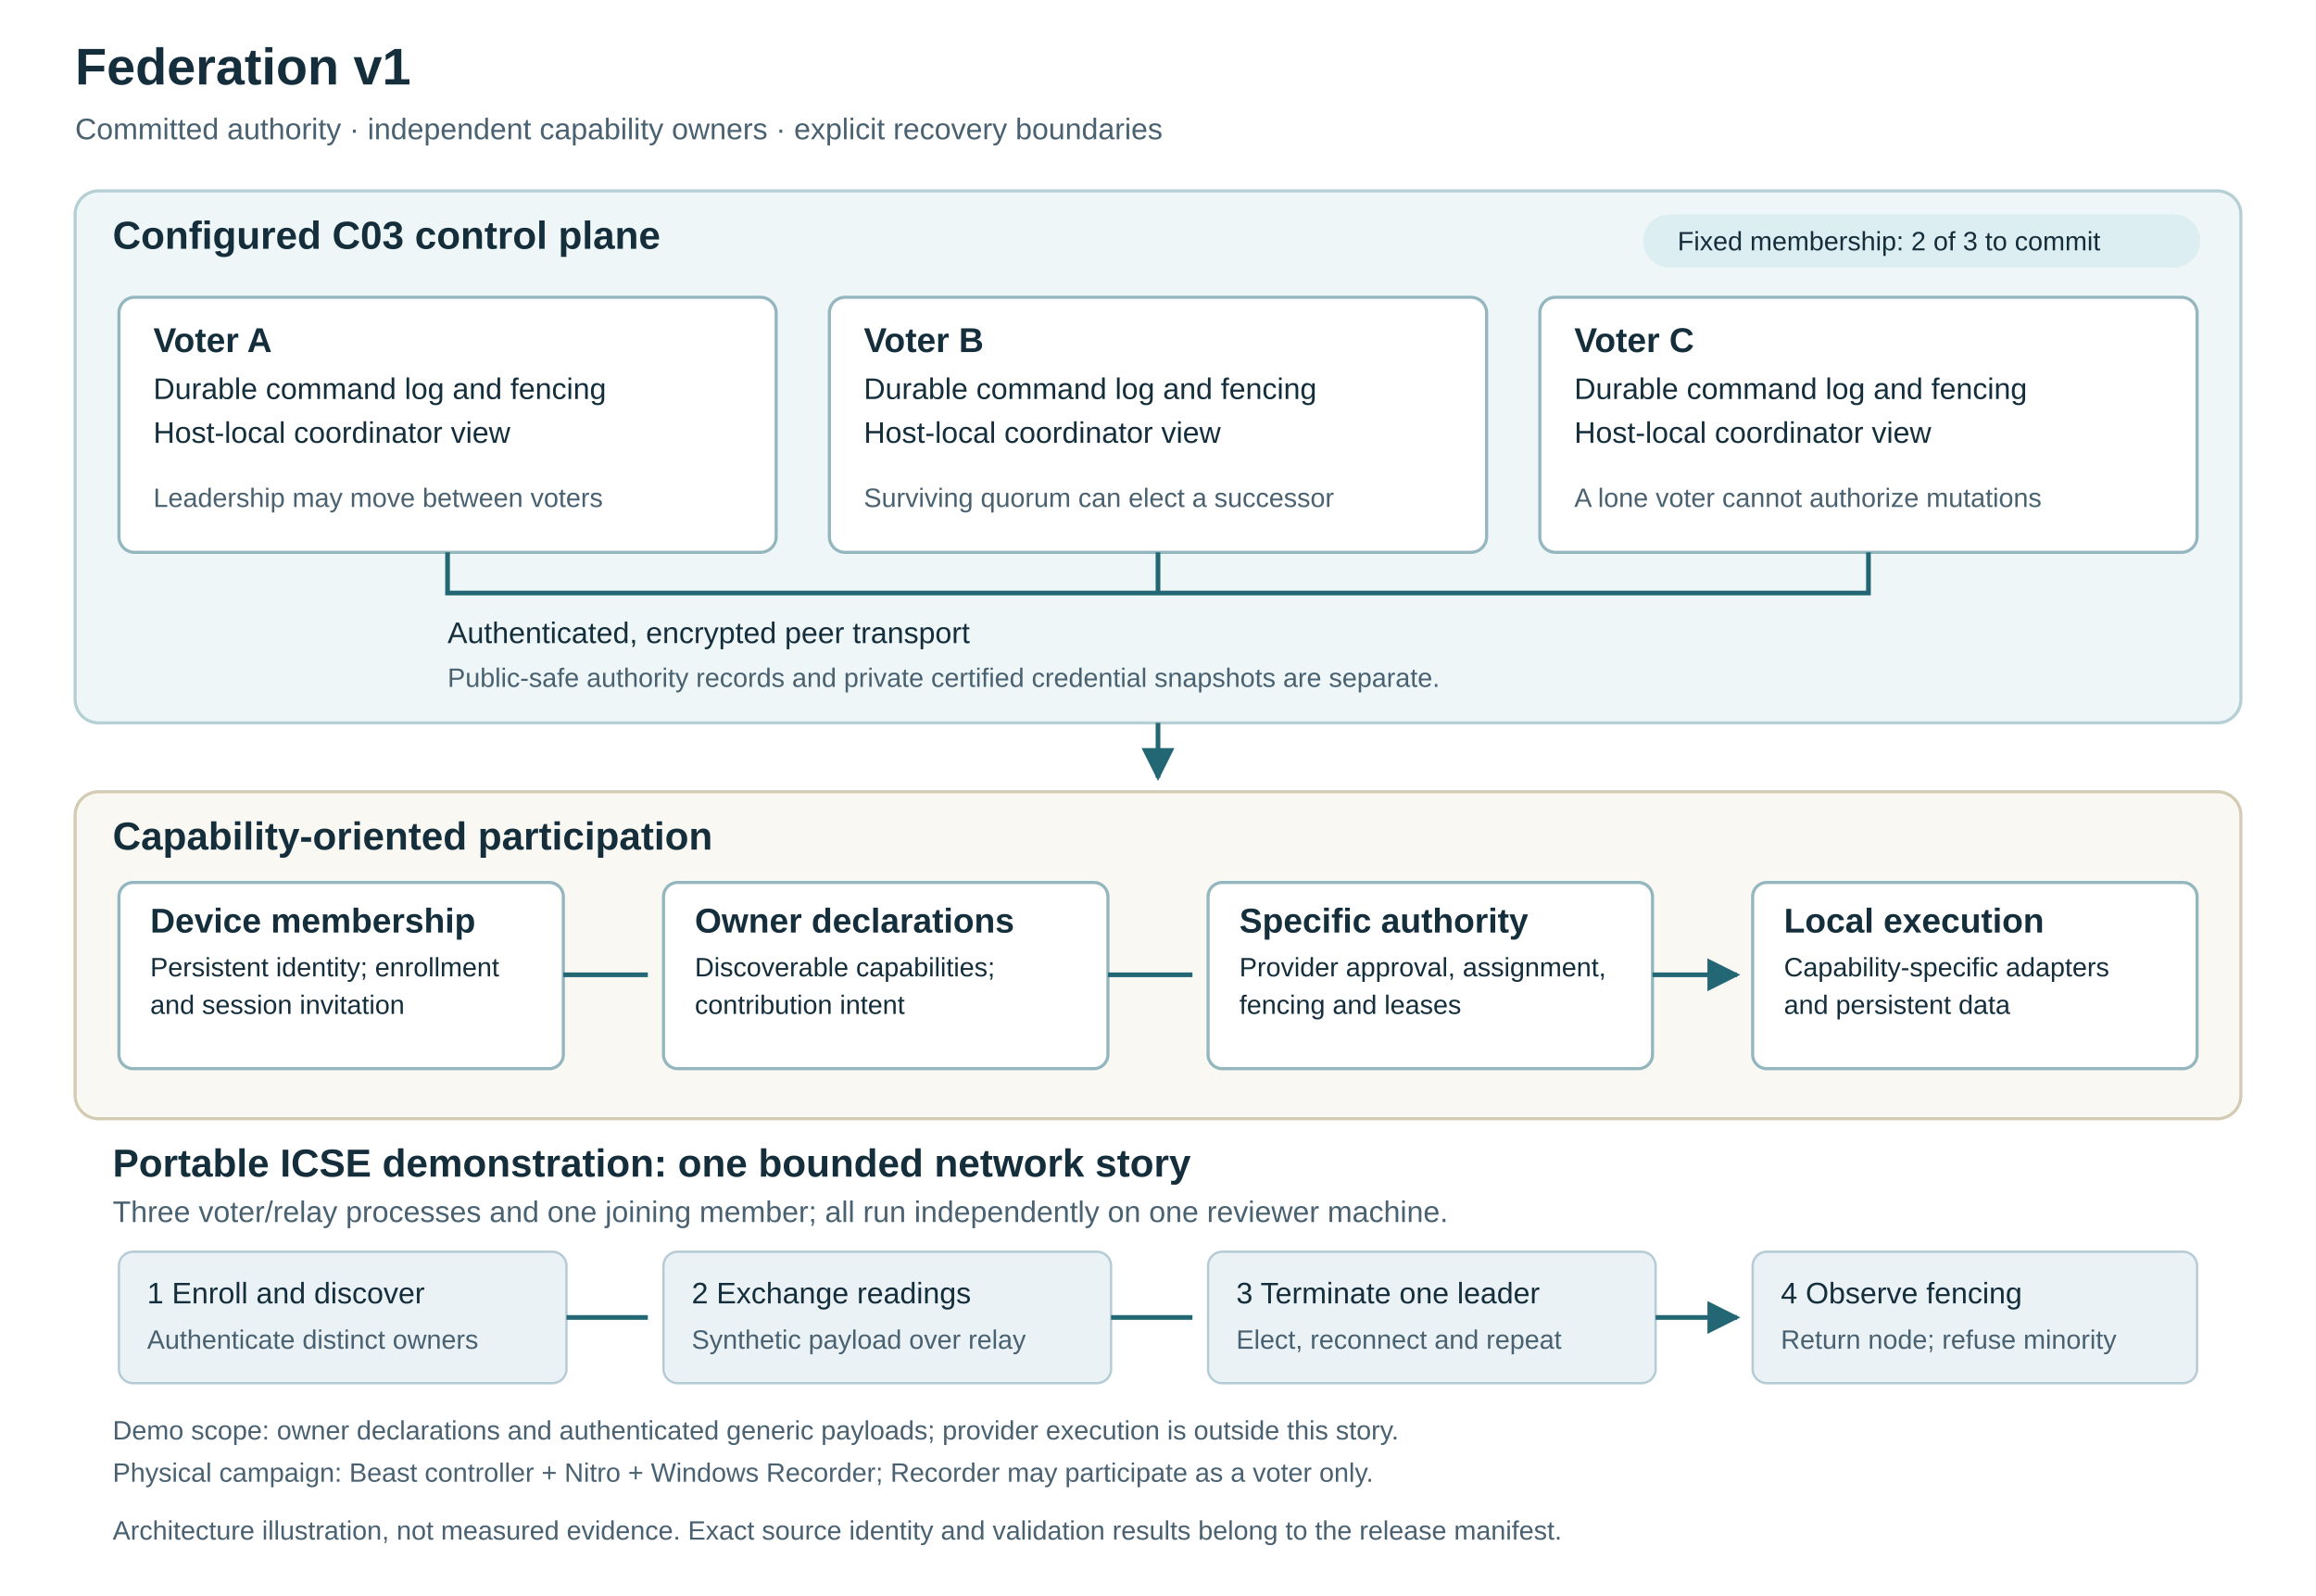
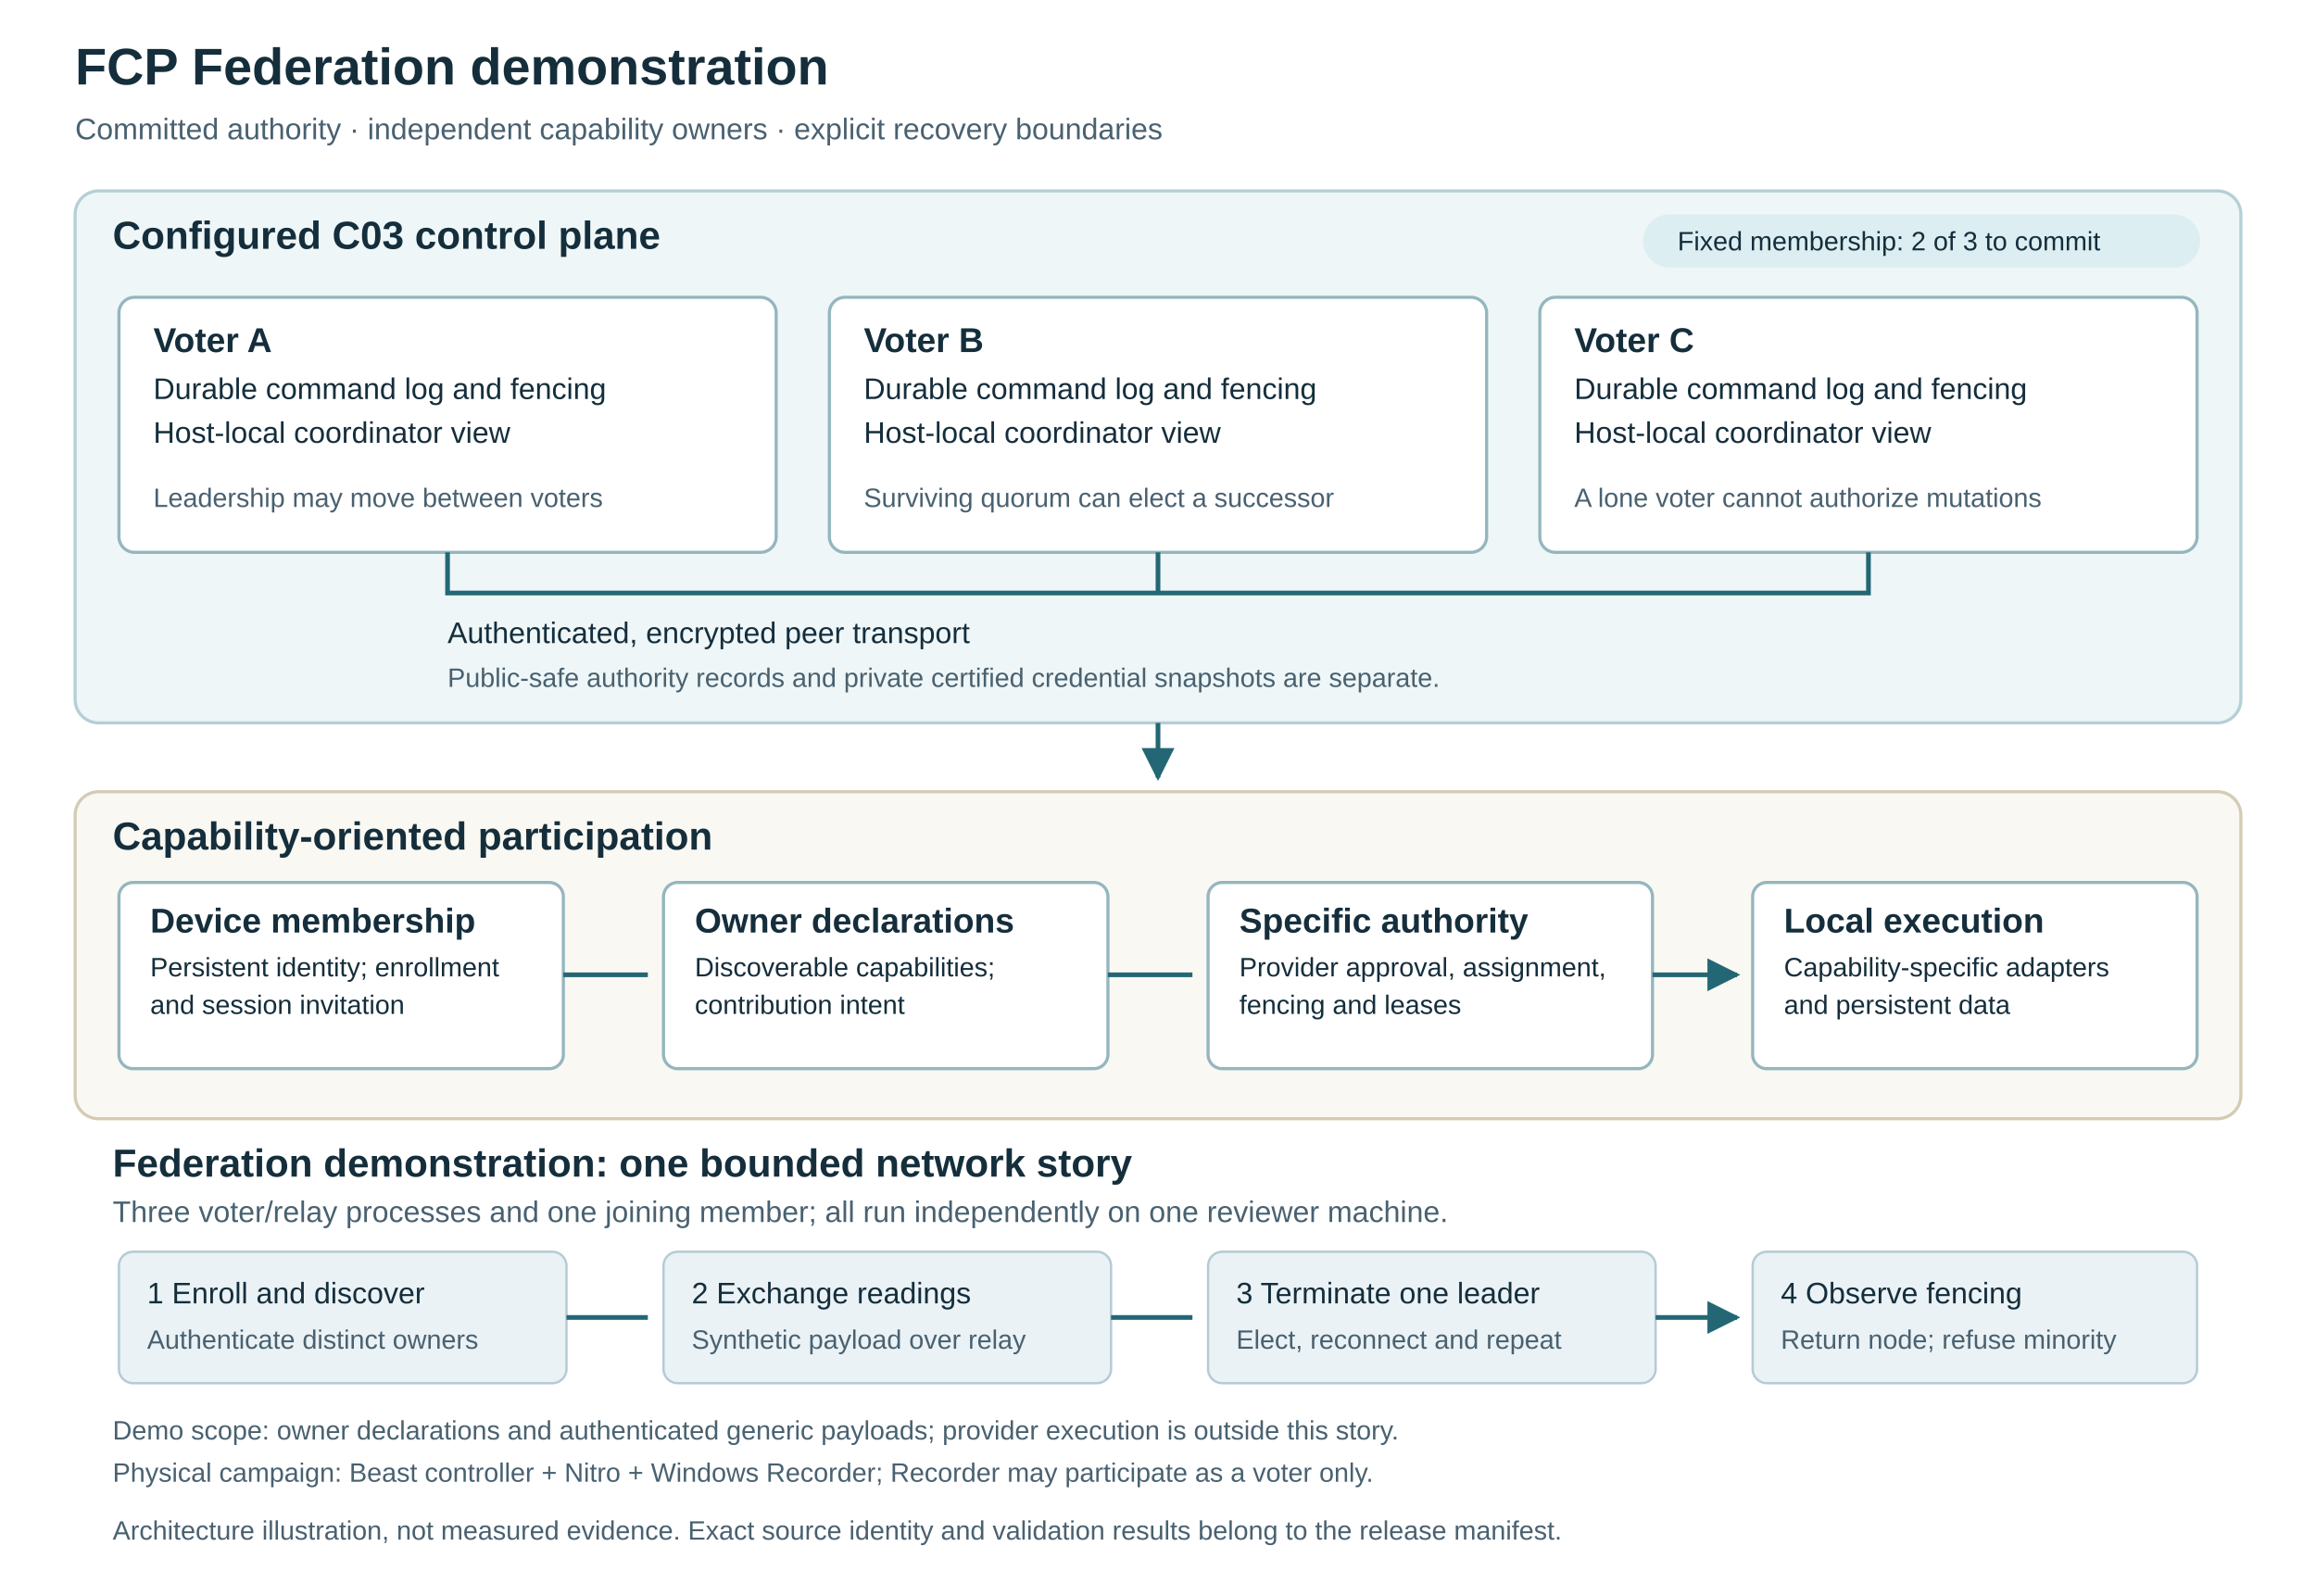
<svg xmlns="http://www.w3.org/2000/svg" width="1480" height="1020" viewBox="0 0 1480 1020" role="img" aria-labelledby="title desc">
  <defs>
    <marker id="arrow" viewBox="0 0 10 10" refX="9" refY="5" markerWidth="7" markerHeight="7" orient="auto-start-reverse">
      <path d="M0 0 10 5 0 10Z" fill="#236775" />
    </marker>
    <style>
      text{font-family:Arial,Helvetica,sans-serif;fill:#152e3c} .heading{font-size:25px;font-weight:700} .label{font-size:22px;font-weight:700} .body{font-size:19px} .small{font-size:17px} .muted{fill:#496170} .line{stroke:#236775;stroke-width:3;fill:none;marker-end:url(#arrow)} .box{fill:#fff;stroke:#94b6bf;stroke-width:2} .chip{fill:#dceef1} .step{fill:#eaf2f6;stroke:#b5cbd5;stroke-width:1.5}
    </style>
  </defs>
  <rect width="1480" height="1020" fill="#fff" />
-   <text x="48" y="54" font-size="33" font-weight="700">Federation v1</text>
+   <text x="48" y="54" font-size="33" font-weight="700">FCP Federation demonstration</text>
  <text x="48" y="89" class="body muted">Committed authority · independent capability owners · explicit recovery boundaries</text>
  <rect x="48" y="122" width="1384" height="340" rx="15" fill="#eef6f7" stroke="#b5cfd5" stroke-width="2" />
  <text x="72" y="159" class="heading">Configured C03 control plane</text>
  <rect x="1050" y="137" width="356" height="34" rx="17" class="chip" />
  <text x="1072" y="160" class="small">Fixed membership: 2 of 3 to commit</text>
  <g>
    <rect x="76" y="190" width="420" height="163" rx="10" class="box" />
    <text x="98" y="225" class="label">Voter A</text>
    <text x="98" y="255" class="body">Durable command log and fencing</text>
    <text x="98" y="283" class="body">Host-local coordinator view</text>
    <text x="98" y="324" class="small muted">Leadership may move between voters</text>
    <rect x="530" y="190" width="420" height="163" rx="10" class="box" />
    <text x="552" y="225" class="label">Voter B</text>
    <text x="552" y="255" class="body">Durable command log and fencing</text>
    <text x="552" y="283" class="body">Host-local coordinator view</text>
    <text x="552" y="324" class="small muted">Surviving quorum can elect a successor</text>
    <rect x="984" y="190" width="420" height="163" rx="10" class="box" />
    <text x="1006" y="225" class="label">Voter C</text>
    <text x="1006" y="255" class="body">Durable command log and fencing</text>
    <text x="1006" y="283" class="body">Host-local coordinator view</text>
    <text x="1006" y="324" class="small muted">A lone voter cannot authorize mutations</text>
  </g>
  <path d="M286 353V379H1194V353 M740 353V379" fill="none" stroke="#236775" stroke-width="3" />
  <text x="286" y="411" class="body">Authenticated, encrypted peer transport</text>
  <text x="286" y="439" class="small muted">Public-safe authority records and private certified credential snapshots are separate.</text>
  <path d="M740 462V497" class="line" />
  <rect x="48" y="506" width="1384" height="209" rx="15" fill="#faf8f2" stroke="#d4cbb4" stroke-width="2" />
  <text x="72" y="543" class="heading">Capability-oriented participation</text>
  <g>
    <rect x="76" y="564" width="284" height="119" rx="9" class="box" />
    <text x="96" y="596" class="label">Device membership</text>
    <text x="96" y="624" class="small">Persistent identity; enrollment</text>
    <text x="96" y="648" class="small">and session invitation</text>
    <rect x="424" y="564" width="284" height="119" rx="9" class="box" />
    <text x="444" y="596" class="label">Owner declarations</text>
    <text x="444" y="624" class="small">Discoverable capabilities;</text>
    <text x="444" y="648" class="small">contribution intent</text>
    <rect x="772" y="564" width="284" height="119" rx="9" class="box" />
    <text x="792" y="596" class="label">Specific authority</text>
    <text x="792" y="624" class="small">Provider approval, assignment,</text>
    <text x="792" y="648" class="small">fencing and leases</text>
    <rect x="1120" y="564" width="284" height="119" rx="9" class="box" />
    <text x="1140" y="596" class="label">Local execution</text>
    <text x="1140" y="624" class="small">Capability-specific adapters</text>
    <text x="1140" y="648" class="small">and persistent data</text>
    <path d="M360 623H414 M708 623H762 M1056 623H1110" class="line" />
  </g>
-   <text x="72" y="752" class="heading">Portable ICSE demonstration: one bounded network story</text>
+   <text x="72" y="752" class="heading">Federation demonstration: one bounded network story</text>
  <text x="72" y="781" class="body muted">Three voter/relay processes and one joining member; all run independently on one reviewer machine.</text>
  <g>
    <rect x="76" y="800" width="286" height="84" rx="9" class="step" />
    <text x="94" y="833" class="body">1  Enroll and discover</text>
    <text x="94" y="862" class="small muted">Authenticate distinct owners</text>
    <rect x="424" y="800" width="286" height="84" rx="9" class="step" />
    <text x="442" y="833" class="body">2  Exchange readings</text>
    <text x="442" y="862" class="small muted">Synthetic payload over relay</text>
    <rect x="772" y="800" width="286" height="84" rx="9" class="step" />
    <text x="790" y="833" class="body">3  Terminate one leader</text>
    <text x="790" y="862" class="small muted">Elect, reconnect and repeat</text>
    <rect x="1120" y="800" width="284" height="84" rx="9" class="step" />
    <text x="1138" y="833" class="body">4  Observe fencing</text>
    <text x="1138" y="862" class="small muted">Return node; refuse minority</text>
    <path d="M362 842H414 M710 842H762 M1058 842H1110" class="line" />
  </g>
  <text x="72" y="920" class="small muted">Demo scope: owner declarations and authenticated generic payloads; provider execution is outside this story.</text>
  <text x="72" y="947" class="small muted">Physical campaign: Beast controller + Nitro + Windows Recorder; Recorder may participate as a voter only.</text>
  <text x="72" y="984" class="small muted">Architecture illustration, not measured evidence. Exact source identity and validation results belong to the release manifest.</text>
</svg>
